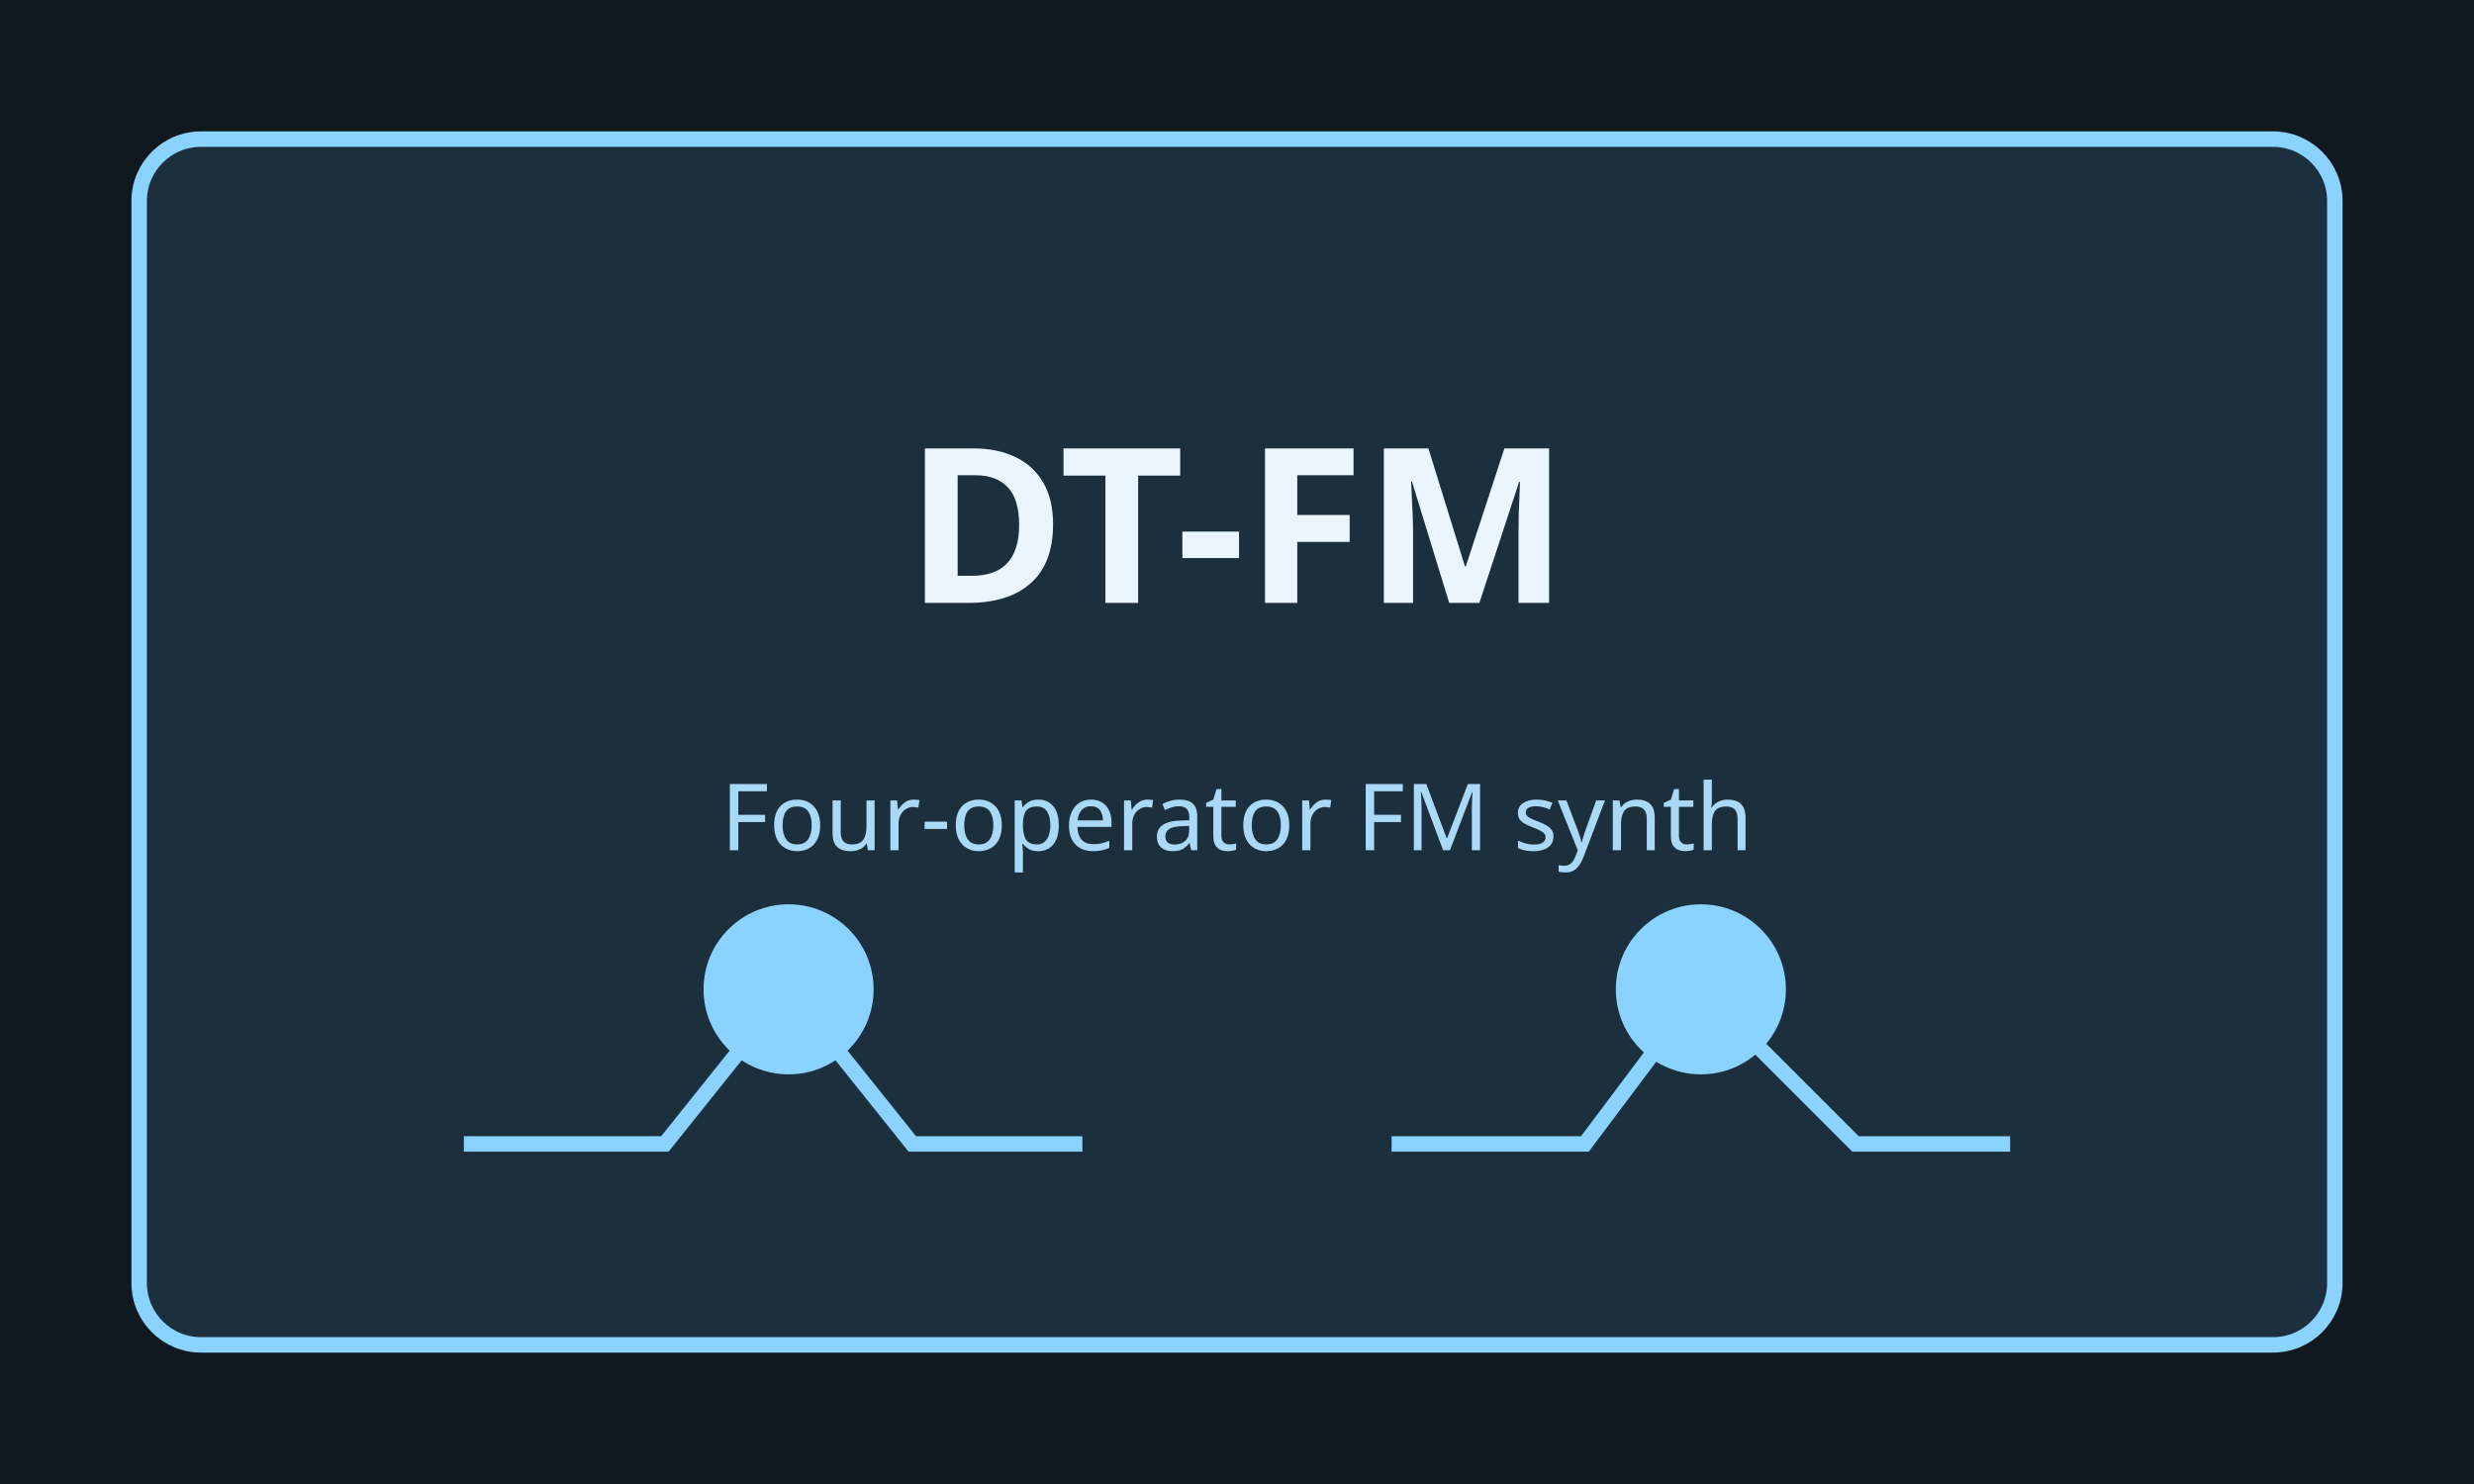
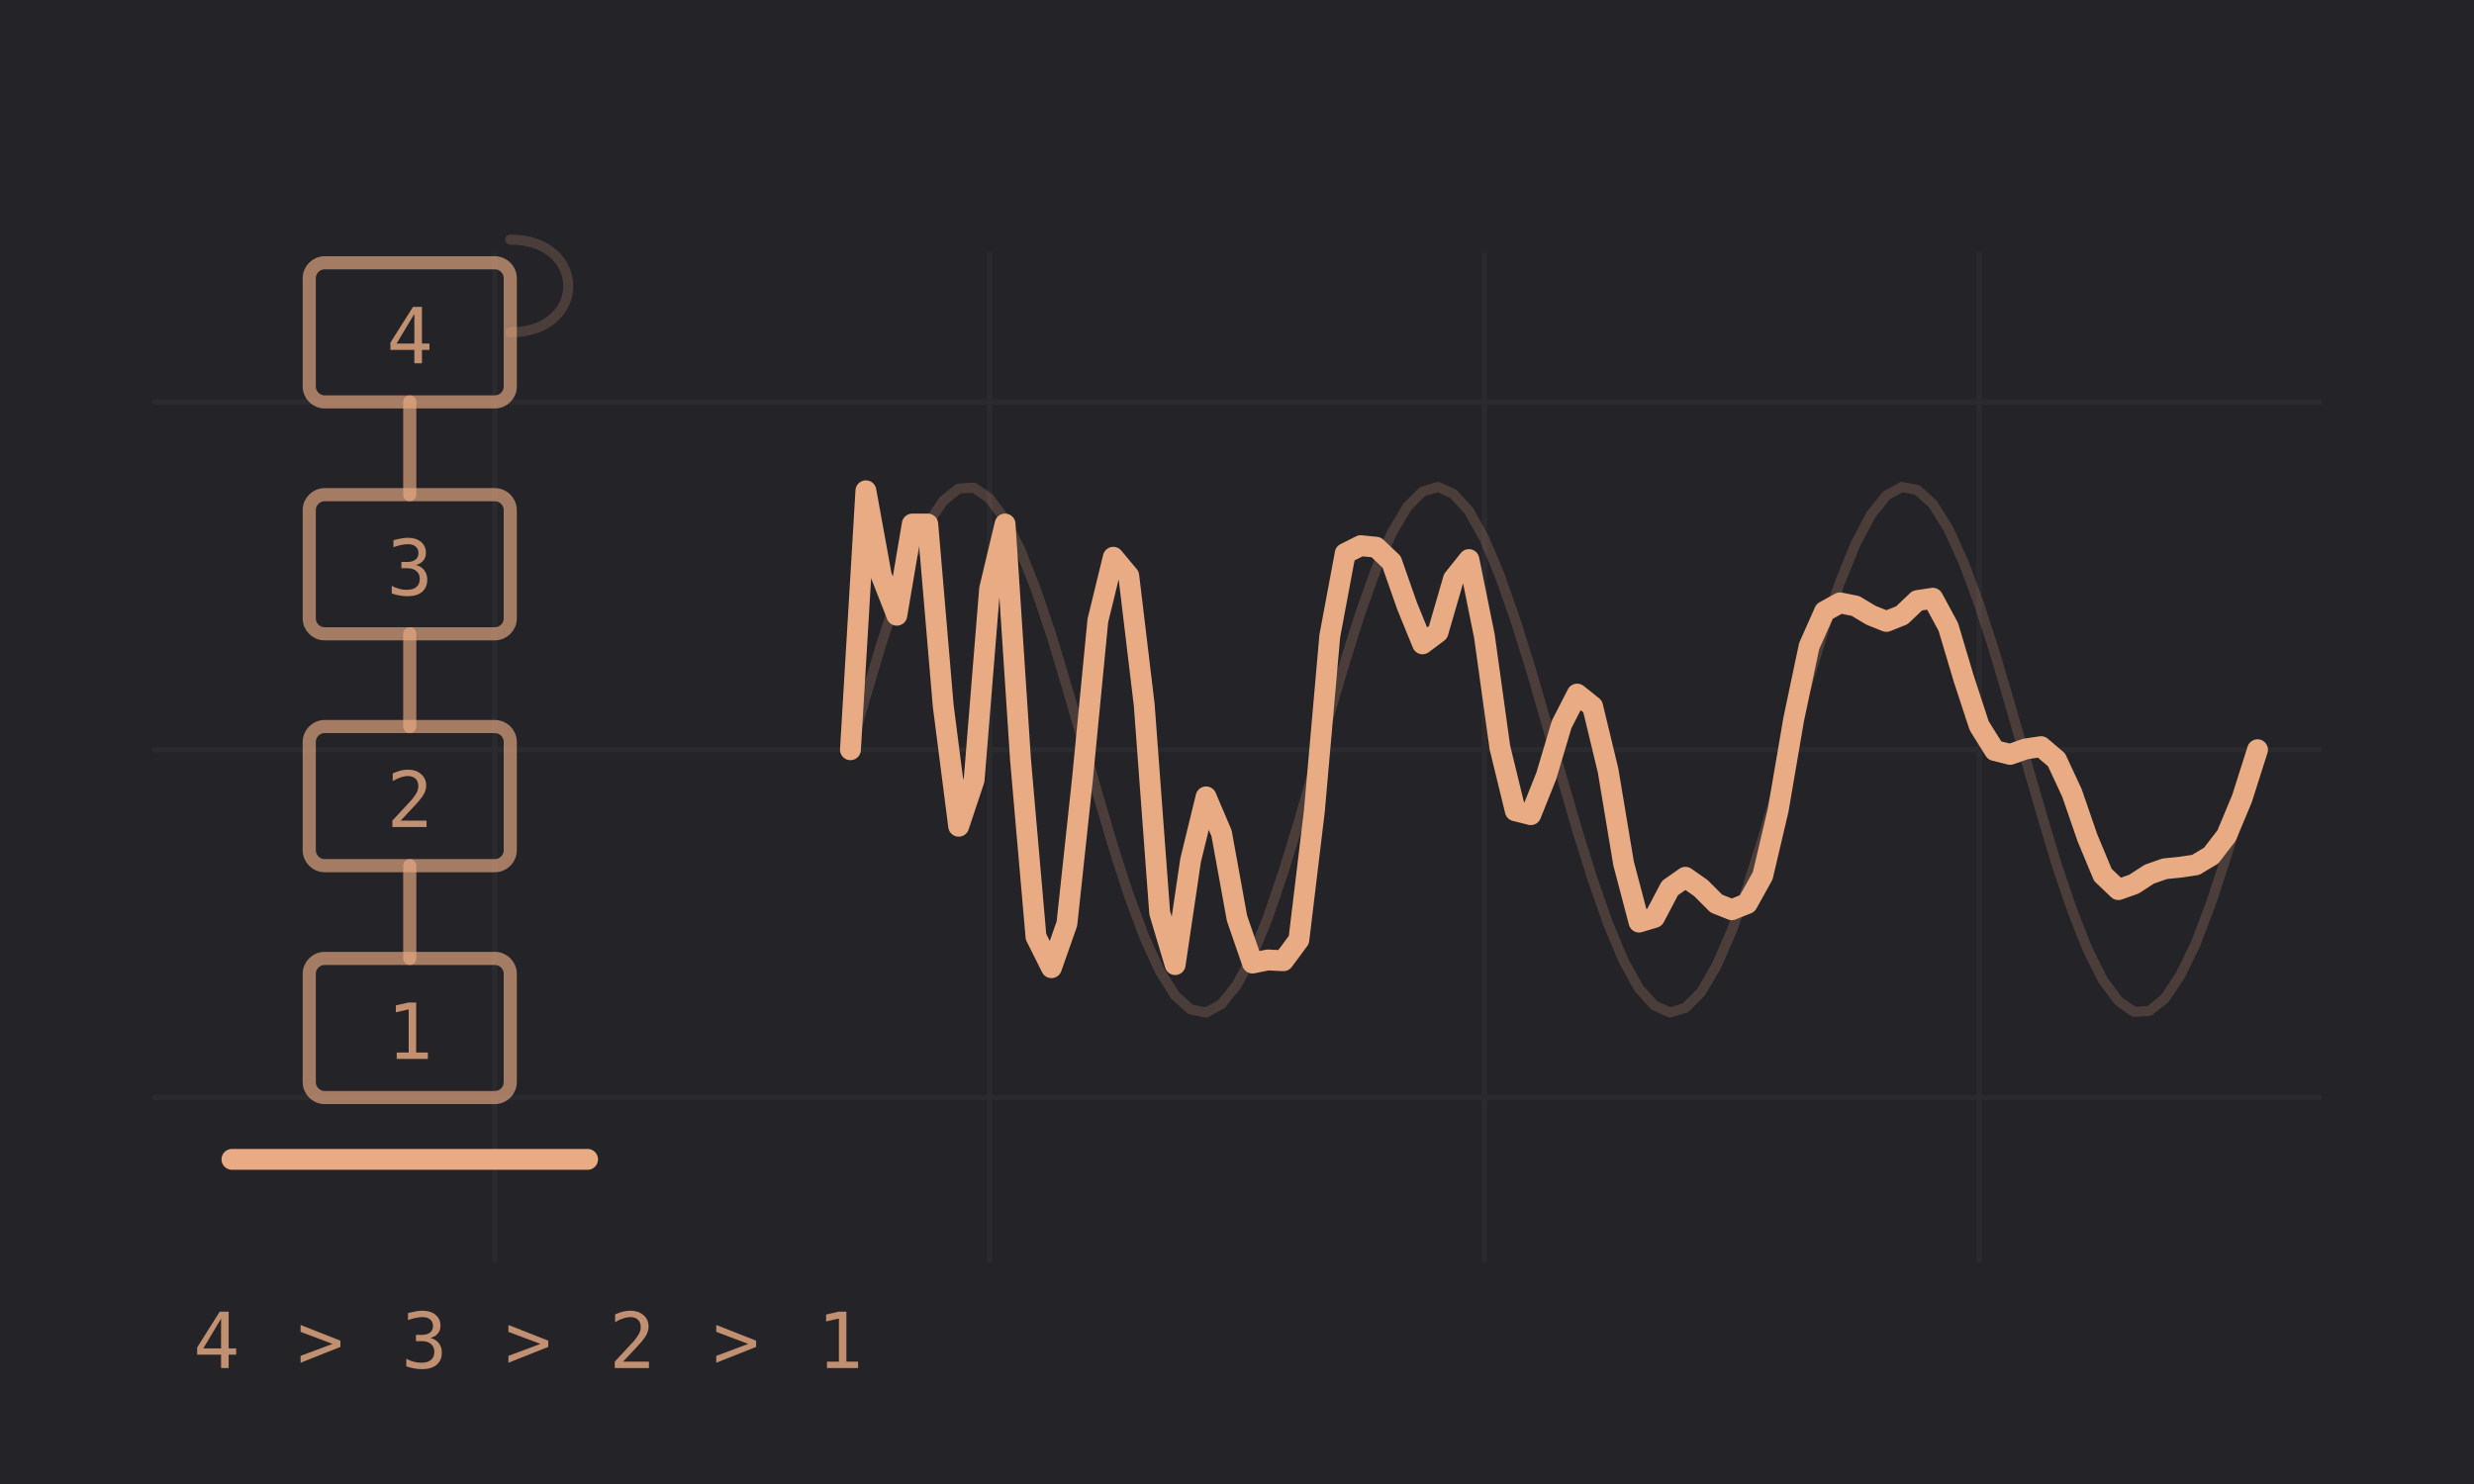
- <svg xmlns="http://www.w3.org/2000/svg" width="320" height="192" viewBox="0 0 320 192">
-   <rect width="320" height="192" fill="#101820" />
-   <rect x="18" y="18" width="284" height="156" rx="8" fill="#1b2f3d" stroke="#8ad2ff" stroke-width="2" />
-   <text x="160" y="78" text-anchor="middle" font-size="28" fill="#eaf6ff" font-family="sans-serif" font-weight="700">DT-FM</text>
-   <text x="160" y="110" text-anchor="middle" font-size="12" fill="#a9d9f7" font-family="sans-serif">Four-operator FM synth</text>
-   <g stroke="#8ad2ff" stroke-width="2" fill="none">
-     <path d="M60 148 L86 148 L102 128 L118 148 L140 148" />
-     <path d="M180 148 L205 148 L220 128 L240 148 L260 148" />
-     <circle cx="102" cy="128" r="10" fill="#8ad2ff" />
-     <circle cx="220" cy="128" r="10" fill="#8ad2ff" />
+ <svg xmlns="http://www.w3.org/2000/svg" width="320" height="192" viewBox="0 0 320 192" class="signal-art" fill="none" stroke-linecap="round" stroke-linejoin="round" role="img" aria-labelledby="title description">
+   <style>.signal-grid{stroke:#fff;opacity:.035;stroke-width:.7}.signal-main{stroke:#e9ab83;stroke-width:2.7}.signal-secondary{stroke:#e9ab83;opacity:.65;stroke-width:1.7}.signal-ghost{stroke:#e9ab83;opacity:.2;stroke-width:1.3}.signal-art text{fill:#e9ab83;opacity:.8;font:10px monospace;letter-spacing:.7px;stroke:none}</style>
+   <rect width="320" height="192" fill="#232328" />
+   <g class="signal-grid">
+     <path d="M20 52H300" />
+     <path d="M20 97H300" />
+     <path d="M20 142H300" />
+     <path d="M64 33V163" />
+     <path d="M128 33V163" />
+     <path d="M192 33V163" />
+     <path d="M256 33V163" />
+   </g>
+   <g>
+     <rect class="signal-secondary" x="40" y="34" width="26" height="18" rx="2" />
+     <rect class="signal-secondary" x="40" y="64" width="26" height="18" rx="2" />
+     <rect class="signal-secondary" x="40" y="94" width="26" height="18" rx="2" />
+     <rect class="signal-secondary" x="40" y="124" width="26" height="18" rx="2" />
+     <path class="signal-secondary" d="M53 52V64M53 82V94M53 112V124" />
+     <path class="signal-main" d="M30 150H76" />
+     <path class="signal-ghost" d="M66 43c10 0 10 -12 0 -12" />
+     <text x="50" y="47">4</text>
+     <text x="50" y="77">3</text>
+     <text x="50" y="107">2</text>
+     <text x="50" y="137">1</text>
+     <path class="signal-ghost" d="M110.0 97.0 L112.0 90.0 L114.0 83.3 L116.0 77.2 L118.0 71.9 L120.0 67.8 L122.0 64.8 L124.0 63.2 L126.0 63.1 L128.0 64.5 L130.0 67.2 L132.0 71.2 L134.0 76.3 L136.0 82.2 L138.0 88.9 L140.0 95.8 L142.0 102.8 L144.0 109.6 L146.0 115.8 L148.0 121.2 L150.0 125.6 L152.0 128.8 L154.0 130.6 L156.0 131.0 L158.0 129.9 L160.0 127.4 L162.0 123.6 L164.0 118.7 L166.0 112.8 L168.0 106.3 L170.0 99.3 L172.0 92.3 L174.0 85.5 L176.0 79.2 L178.0 73.6 L180.0 69.0 L182.0 65.6 L184.0 63.6 L186.0 63.0 L188.0 63.9 L190.0 66.1 L192.0 69.7 L194.0 74.5 L196.0 80.2 L198.0 86.6 L200.0 93.5 L202.0 100.5 L204.0 107.4 L206.0 113.8 L208.0 119.5 L210.0 124.3 L212.0 127.9 L214.0 130.1 L216.0 131.0 L218.0 130.4 L220.0 128.4 L222.0 125.0 L224.0 120.4 L226.0 114.8 L228.0 108.5 L230.0 101.7 L232.0 94.7 L234.0 87.7 L236.0 81.2 L238.0 75.3 L240.0 70.4 L242.0 66.6 L244.0 64.1 L246.0 63.0 L248.0 63.4 L250.0 65.2 L252.0 68.4 L254.0 72.8 L256.0 78.2 L258.0 84.4 L260.0 91.2 L262.0 98.2 L264.0 105.1 L266.0 111.8 L268.0 117.7 L270.0 122.8 L272.0 126.8 L274.0 129.5 L276.0 130.9 L278.0 130.8 L280.0 129.2 L282.0 126.2 L284.0 122.1 L286.0 116.8 L288.0 110.7 L290.0 104.0 L292.0 97.0" />
+     <path class="signal-main" d="M110.0 97.0 L112.0 63.5 L114.0 74.5 L116.0 79.6 L118.0 67.8 L120.0 67.8 L122.0 91.3 L124.0 106.9 L126.0 100.9 L128.0 76.2 L130.0 67.8 L132.0 98.3 L134.0 121.2 L136.0 125.2 L138.0 119.5 L140.0 100.9 L142.0 80.3 L144.0 72.1 L146.0 74.5 L148.0 91.2 L150.0 118.1 L152.0 124.8 L154.0 111.3 L156.0 103.1 L158.0 107.8 L160.0 118.8 L162.0 124.6 L164.0 124.2 L166.0 124.3 L168.0 121.6 L170.0 105.0 L172.0 82.3 L174.0 71.6 L176.0 70.6 L178.0 70.8 L180.0 72.7 L182.0 78.4 L184.0 83.3 L186.0 81.8 L188.0 74.9 L190.0 72.4 L192.0 82.3 L194.0 96.7 L196.0 104.9 L198.0 105.4 L200.0 100.4 L202.0 93.7 L204.0 89.8 L206.0 91.4 L208.0 99.7 L210.0 111.7 L212.0 119.3 L214.0 118.7 L216.0 114.9 L218.0 113.5 L220.0 114.9 L222.0 116.9 L224.0 117.7 L226.0 116.9 L228.0 113.3 L230.0 104.8 L232.0 93.1 L234.0 83.6 L236.0 79.1 L238.0 78.0 L240.0 78.4 L242.0 79.6 L244.0 80.4 L246.0 79.6 L248.0 77.7 L250.0 77.4 L252.0 81.1 L254.0 87.8 L256.0 93.9 L258.0 97.1 L260.0 97.6 L262.0 96.9 L264.0 96.6 L266.0 98.3 L268.0 102.6 L270.0 108.4 L272.0 113.2 L274.0 115.1 L276.0 114.4 L278.0 113.1 L280.0 112.4 L282.0 112.2 L284.0 111.9 L286.0 110.7 L288.0 108.1 L290.0 103.3 L292.0 97.0" />
+     <text x="25" y="177">4 &gt; 3 &gt; 2 &gt; 1</text>
  </g>
</svg>
